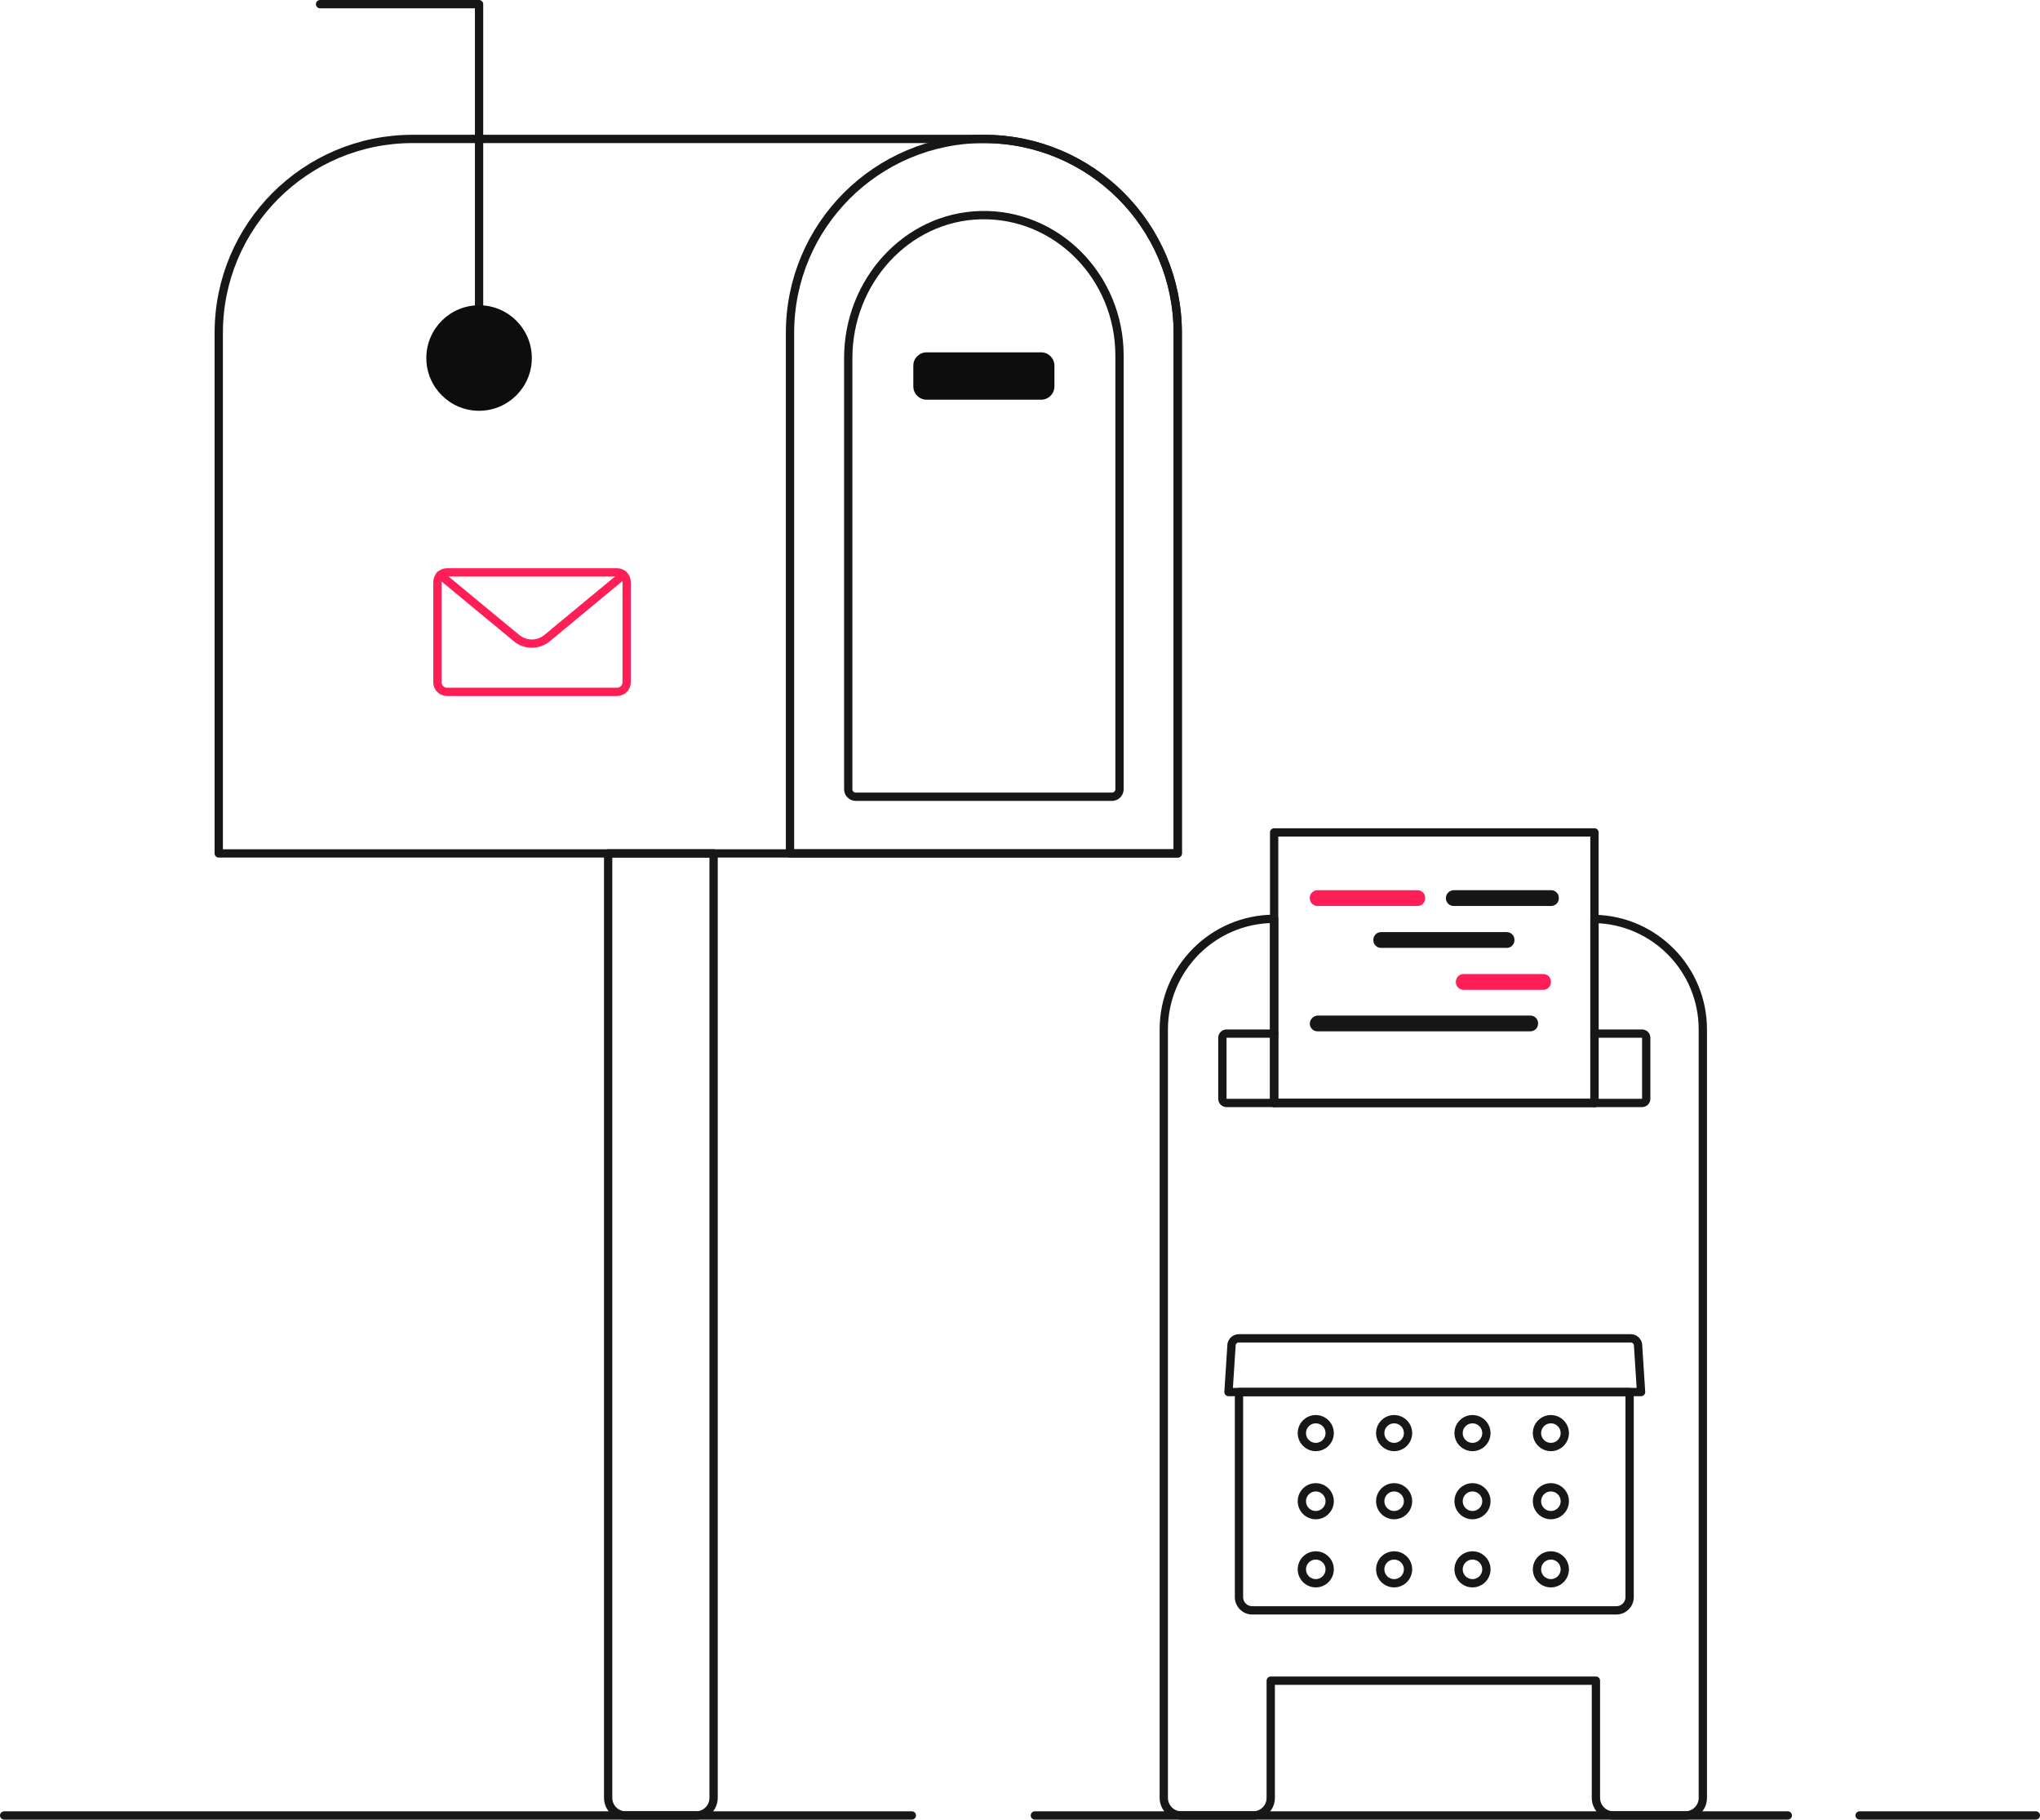
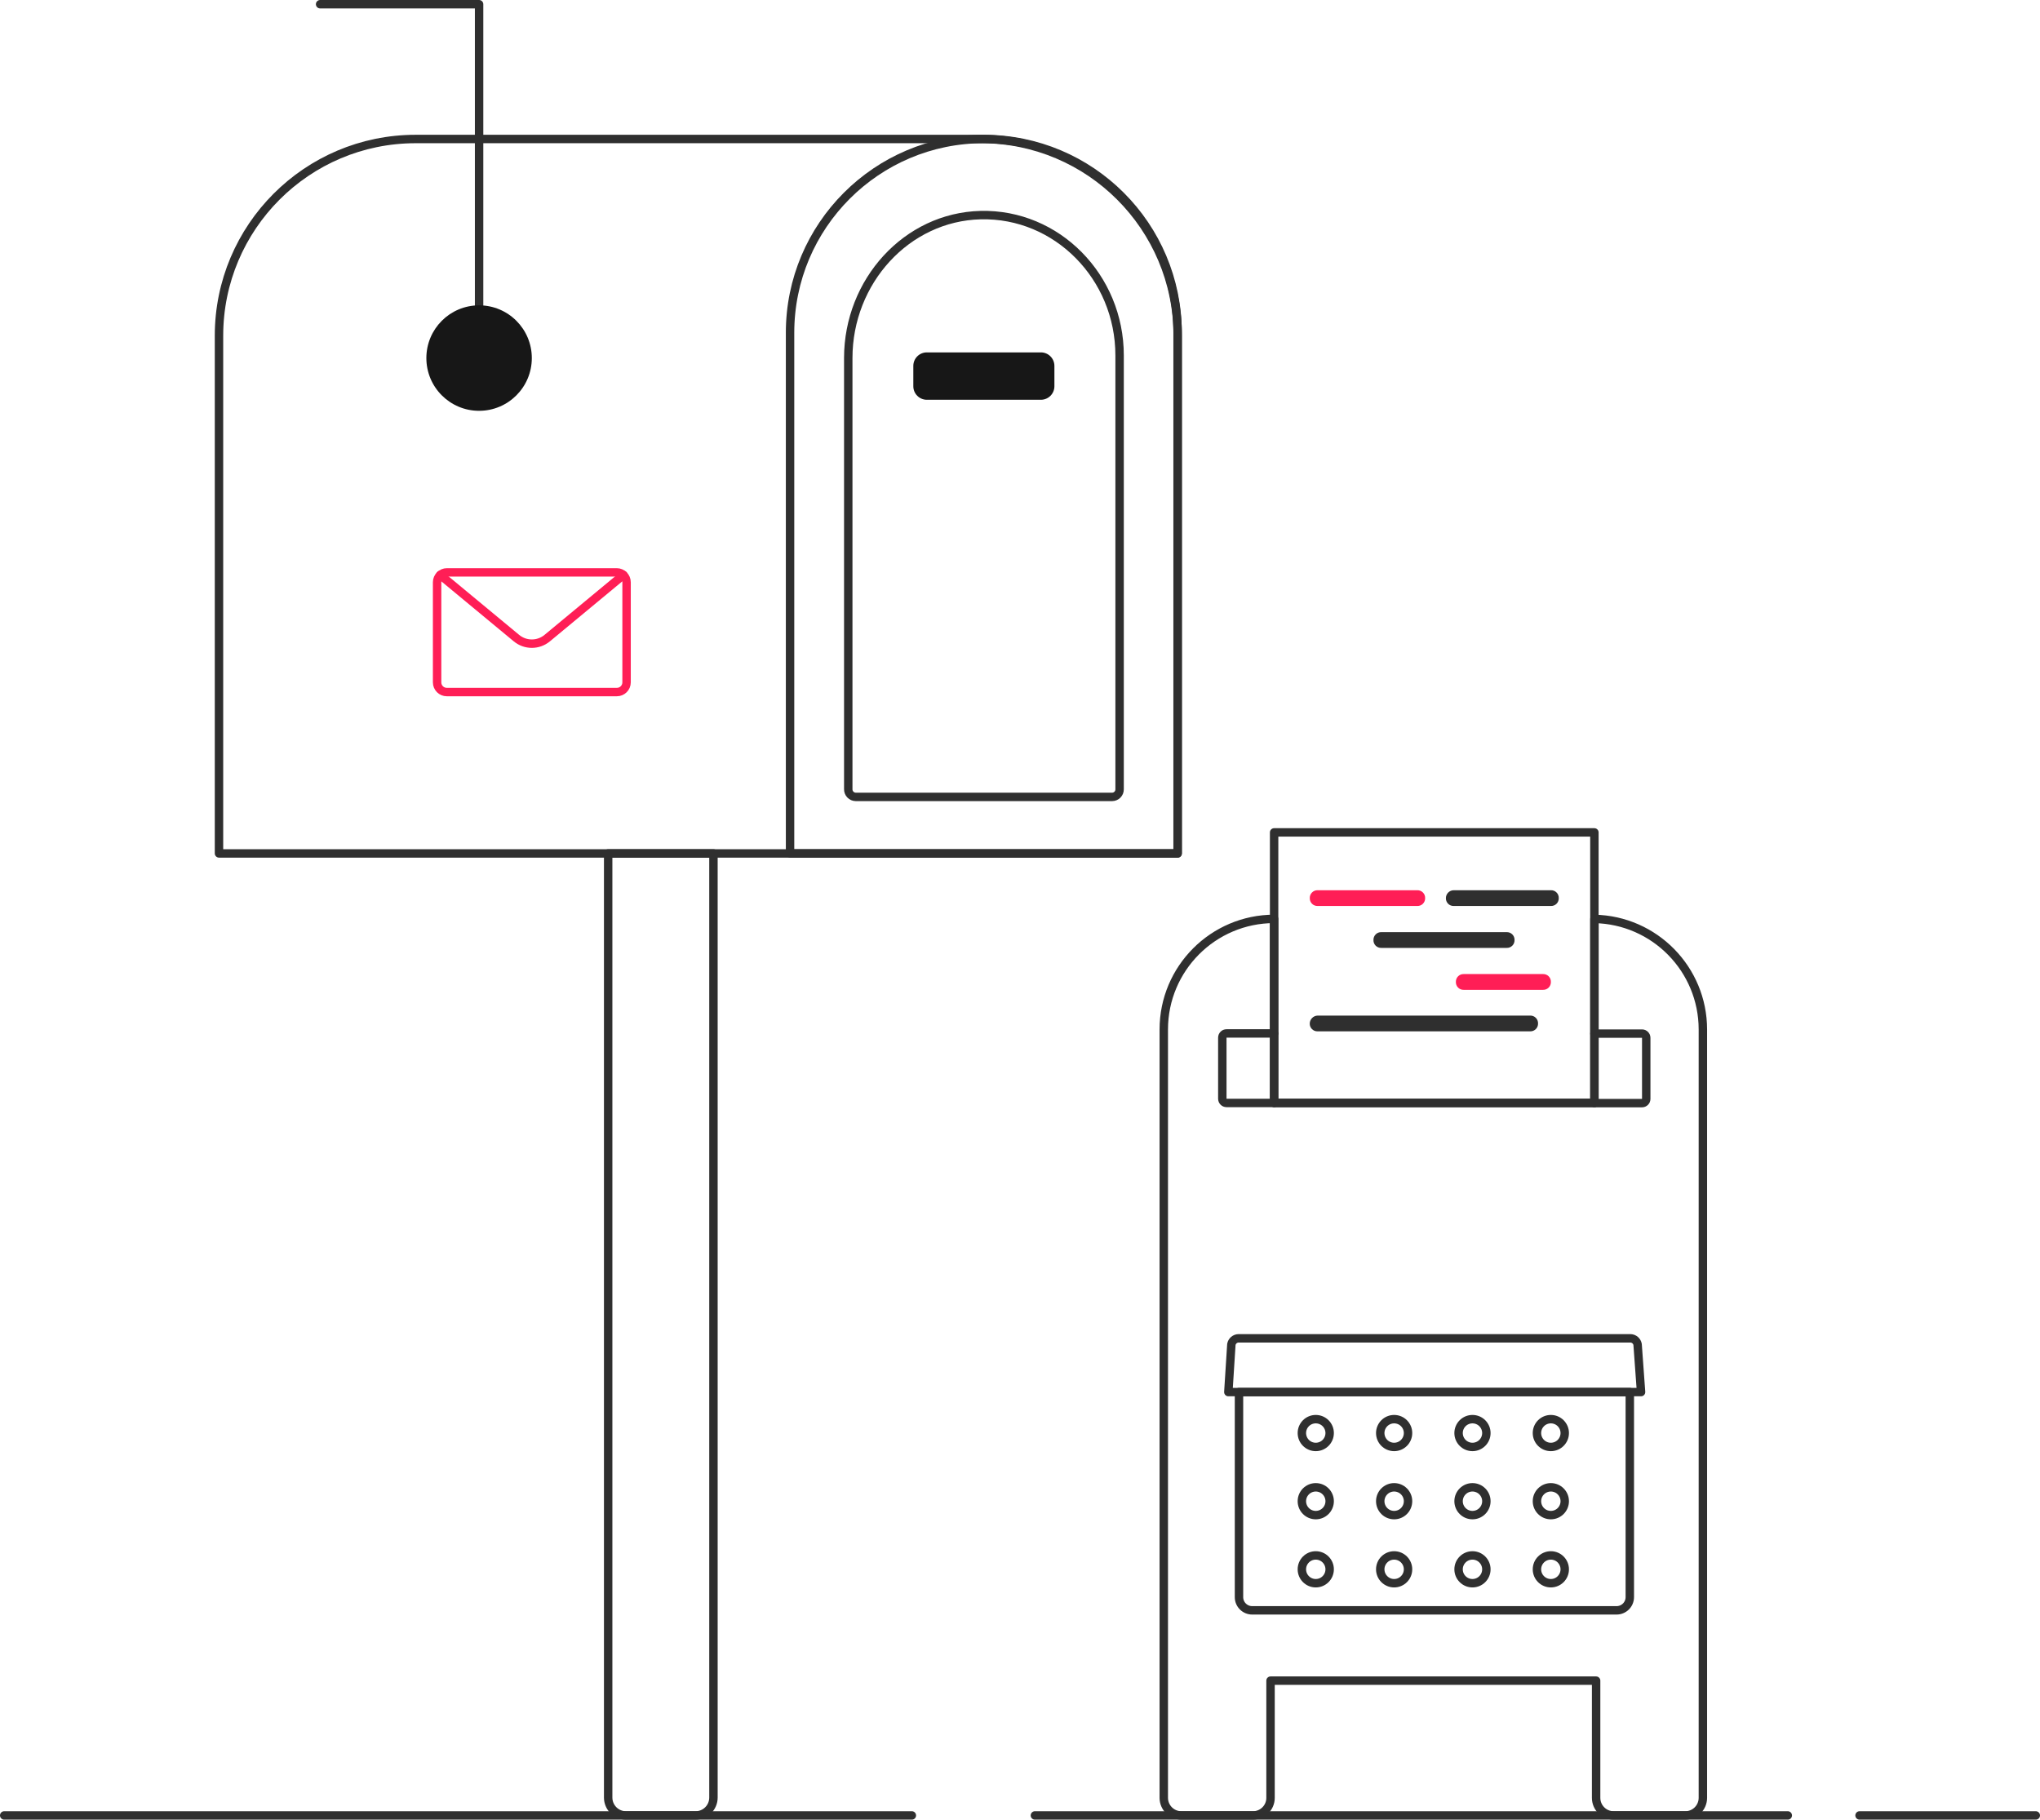
- <svg xmlns="http://www.w3.org/2000/svg" viewBox="0 0 491.53 438.35" height="300">
+ <svg xmlns="http://www.w3.org/2000/svg" viewBox="0 0 484.4 432">
  <defs>
-     <style>.cls-1,.cls-3,.cls-4{fill:none;stroke-linecap:round;stroke-width:2px;}.cls-1,.cls-4{stroke:#171717;}.cls-1,.cls-3{stroke-linejoin:round;}.cls-2{fill:#0d0d0d;}.cls-3{stroke:#ff1e56;}.cls-4{stroke-miterlimit:10;}.cls-5{fill:#ff1e56;}.cls-6{fill:#171717;}</style>
+     <style>.cls-1,.cls-3,.cls-4{fill:none;stroke-linecap:round;stroke-width:2px;}.cls-1,.cls-4{stroke:#2f2f2f;}.cls-1,.cls-3{stroke-linejoin:round;}.cls-2{fill:#171717;}.cls-3{stroke:#ff1e56;}.cls-4{stroke-miterlimit:10;}.cls-5{fill:#ff1e56;}.cls-6{fill:#2f2f2f;}</style>
  </defs>
  <g id="Layer_2" data-name="Layer 2">
    <g id="Layer_3" data-name="Layer 3">
-       <rect class="cls-1" x="307" y="200.53" width="77.18" height="65.18" />
-       <path class="cls-1" d="M307,265.71H295.53a1,1,0,0,1-1-1V250a1,1,0,0,1,1-1H307" />
-       <path class="cls-1" d="M384.18,249h11.47a1,1,0,0,1,1,1v14.71a1,1,0,0,1-1,1H384.18" />
-       <path class="cls-1" d="M384.18,221.37v44.34H307V221.35A26.65,26.65,0,0,0,280.41,248V433.12a4.23,4.23,0,0,0,4.24,4.23h17.29a4.23,4.23,0,0,0,4.24-4.23V404.88h78.35v28.24a4.23,4.23,0,0,0,4.23,4.23h17.3a4.23,4.23,0,0,0,4.23-4.23V248A26.63,26.63,0,0,0,384.18,221.37Zm5.29,166.57H301.71a3.18,3.18,0,0,1-3.18-3.18V335.35h94.12v49.41A3.18,3.18,0,0,1,389.47,387.94Z" />
-       <path class="cls-1" d="M395.41,335.35H296l.74-11.47a1.78,1.78,0,0,1,1.75-1.47h94.43a1.78,1.78,0,0,1,1.75,1.47Z" />
-       <circle class="cls-1" cx="373.68" cy="345.24" r="3.35" />
-       <circle class="cls-1" cx="354.79" cy="345.24" r="3.35" />
-       <circle class="cls-1" cx="335.91" cy="345.24" r="3.35" />
-       <circle class="cls-1" cx="317.03" cy="345.24" r="3.35" />
-       <circle class="cls-1" cx="373.68" cy="361.65" r="3.35" />
-       <circle class="cls-1" cx="354.79" cy="361.65" r="3.35" />
-       <circle class="cls-1" cx="335.91" cy="361.65" r="3.35" />
-       <circle class="cls-1" cx="317.03" cy="361.65" r="3.35" />
-       <circle class="cls-1" cx="373.68" cy="378.06" r="3.35" />
-       <circle class="cls-1" cx="354.79" cy="378.06" r="3.35" />
-       <circle class="cls-1" cx="335.91" cy="378.06" r="3.35" />
-       <circle class="cls-1" cx="317.03" cy="378.06" r="3.35" />
-       <path class="cls-1" d="M146.53,205.59h25.41a0,0,0,0,1,0,0V433.11a4.24,4.24,0,0,1-4.24,4.24H150.77a4.24,4.24,0,0,1-4.24-4.24V205.59A0,0,0,0,1,146.53,205.59Z" />
-       <path class="cls-1" d="M99.41,33.47H237.06a46.71,46.71,0,0,1,46.71,46.71V205.59a0,0,0,0,1,0,0H52.71a0,0,0,0,1,0,0V80.18A46.71,46.71,0,0,1,99.41,33.47Z" />
-       <path class="cls-1" d="M237.06,33.47h0a46.71,46.71,0,0,1,46.71,46.71V205.59a0,0,0,0,1,0,0H190.35a0,0,0,0,1,0,0V80.18A46.71,46.71,0,0,1,237.06,33.47Z" />
-       <path class="cls-1" d="M204.38,190.1V86.27c0-18.47,14.05-34,31.89-34.44,18.38-.45,33.47,14.89,33.47,33.8V190.1a1.81,1.81,0,0,1-1.79,1.84H206.16A1.81,1.81,0,0,1,204.38,190.1Z" />
-       <polyline class="cls-1" points="77.12 1 115.43 1 115.43 86.25" />
-       <rect class="cls-2" x="220.06" y="84.88" width="34" height="11.41" rx="3.21" />
-       <path class="cls-3" d="M107.65,137.88h41a2.34,2.34,0,0,1,2.34,2.34v24.15a2.3,2.3,0,0,1-2.3,2.3h-41a2.3,2.3,0,0,1-2.3-2.3V140.22A2.34,2.34,0,0,1,107.65,137.88Z" />
-       <path class="cls-3" d="M106.06,138.51l18.38,15.2a5.78,5.78,0,0,0,7.39,0L150.2,138.5" />
-       <circle class="cls-2" cx="115.43" cy="86.25" r="12.71" />
-       <line class="cls-4" x1="249.35" y1="437.35" x2="430.76" y2="437.35" />
-       <line class="cls-4" x1="1" y1="437.35" x2="219.71" y2="437.35" />
-       <line class="cls-4" x1="448.06" y1="437.35" x2="490.53" y2="437.35" />
-       <path class="cls-5" d="M341.49,214.45h-24a1.84,1.84,0,0,0-1.9,1.9h0a1.84,1.84,0,0,0,1.9,1.9h24a1.84,1.84,0,0,0,1.9-1.9h0A1.84,1.84,0,0,0,341.49,214.45Z" />
-       <path class="cls-6" d="M350.29,214.45h23.4a1.84,1.84,0,0,1,1.9,1.9h0a1.84,1.84,0,0,1-1.9,1.9h-23.4a1.84,1.84,0,0,1-1.9-1.9h0A1.9,1.9,0,0,1,350.29,214.45Z" />
-       <path class="cls-6" d="M332.79,224.55H363a1.84,1.84,0,0,1,1.9,1.9h0a1.84,1.84,0,0,1-1.9,1.9h-30.2a1.84,1.84,0,0,1-1.9-1.9h0A1.84,1.84,0,0,1,332.79,224.55Z" />
-       <path class="cls-5" d="M371.79,234.65h-19.1a1.84,1.84,0,0,0-1.9,1.9h0a1.84,1.84,0,0,0,1.9,1.9h19.1a1.84,1.84,0,0,0,1.9-1.9h0A1.84,1.84,0,0,0,371.79,234.65Z" />
-       <path class="cls-6" d="M317.49,244.65h51.2a1.84,1.84,0,0,1,1.9,1.9h0a1.84,1.84,0,0,1-1.9,1.9h-51.2a1.84,1.84,0,0,1-1.9-1.9h0A2,2,0,0,1,317.49,244.65Z" />
+       <rect class="cls-1" x="302.54" y="197.62" width="76.05" height="64.23" />
+       <path class="cls-1" d="M302.54,261.85h-11.3a1,1,0,0,1-1-1v-14.5a1,1,0,0,1,1-1h11.3" />
+       <path class="cls-1" d="M378.6,245.39h11.3a1,1,0,0,1,1,1v14.5a1,1,0,0,1-1,1H378.6" />
+       <path class="cls-1" d="M378.6,218.16v43.69H302.54v-43.7a26.26,26.26,0,0,0-26.2,26.25V426.83a4.18,4.18,0,0,0,4.18,4.17h17a4.17,4.17,0,0,0,4.17-4.17V399H379v27.83a4.17,4.17,0,0,0,4.17,4.17h17a4.18,4.18,0,0,0,4.18-4.17V244.4A26.26,26.26,0,0,0,378.6,218.16Zm5.21,164.15H297.33a3.13,3.13,0,0,1-3.13-3.13V330.49H387v48.69A3.14,3.14,0,0,1,383.81,382.31Z" />
+       <path class="cls-1" d="M389.67,330.49h-98l.72-11.31a1.76,1.76,0,0,1,1.73-1.45h93a1.76,1.76,0,0,1,1.73,1.45Z" />
+       <circle class="cls-1" cx="368.25" cy="340.22" r="3.3" />
+       <circle class="cls-1" cx="349.64" cy="340.22" r="3.3" />
+       <circle class="cls-1" cx="331.04" cy="340.22" r="3.3" />
+       <circle class="cls-1" cx="312.43" cy="340.22" r="3.3" />
+       <circle class="cls-1" cx="368.25" cy="356.4" r="3.3" />
+       <circle class="cls-1" cx="349.64" cy="356.4" r="3.3" />
+       <circle class="cls-1" cx="331.04" cy="356.4" r="3.3" />
+       <circle class="cls-1" cx="312.43" cy="356.4" r="3.3" />
+       <circle class="cls-1" cx="368.25" cy="372.57" r="3.3" />
+       <circle class="cls-1" cx="349.64" cy="372.57" r="3.3" />
+       <circle class="cls-1" cx="331.04" cy="372.57" r="3.3" />
+       <circle class="cls-1" cx="312.43" cy="372.57" r="3.3" />
+       <path class="cls-1" d="M144.41,202.61h25a0,0,0,0,1,0,0V426.76a4.24,4.24,0,0,1-4.24,4.24H148.65a4.24,4.24,0,0,1-4.24-4.24V202.61a0,0,0,0,1,0,0Z" />
+       <path class="cls-1" d="M98.66,33H232.94A46.71,46.71,0,0,1,279.65,79.7V202.61a0,0,0,0,1,0,0H52a0,0,0,0,1,0,0V79.7A46.71,46.71,0,0,1,98.66,33Z" />
+       <path class="cls-1" d="M233.62,33h0a46,46,0,0,1,46,46V202.61a0,0,0,0,1,0,0H187.6a0,0,0,0,1,0,0V79a46,46,0,0,1,46-46Z" />
+       <path class="cls-1" d="M201.42,187.35V85c0-18.19,13.85-33.5,31.43-33.93,18.11-.44,33,14.67,33,33.31v103a1.78,1.78,0,0,1-1.75,1.81H203.18A1.79,1.79,0,0,1,201.42,187.35Z" />
+       <polyline class="cls-1" points="76.01 1 113.76 1 113.76 85.01" />
+       <rect class="cls-2" x="216.87" y="83.66" width="33.5" height="11.25" rx="3.21" />
+       <path class="cls-3" d="M106.13,135.89h40.31a2.34,2.34,0,0,1,2.34,2.34V162a2.3,2.3,0,0,1-2.3,2.3H106.09a2.3,2.3,0,0,1-2.3-2.3V138.22A2.34,2.34,0,0,1,106.13,135.89Z" />
+       <path class="cls-3" d="M104.53,136.5l18.11,15a5.72,5.72,0,0,0,7.29,0l18.1-15" />
+       <circle class="cls-2" cx="113.76" cy="85.01" r="12.52" />
+       <line class="cls-4" x1="245.74" y1="431" x2="424.51" y2="431" />
+       <line class="cls-4" x1="1" y1="431" x2="216.52" y2="431" />
+       <line class="cls-4" x1="441.55" y1="431" x2="483.4" y2="431" />
+       <path class="cls-5" d="M336.53,211.35H312.88a1.81,1.81,0,0,0-1.87,1.87h0a1.81,1.81,0,0,0,1.87,1.87h23.65a1.81,1.81,0,0,0,1.87-1.87h0A1.81,1.81,0,0,0,336.53,211.35Z" />
+       <path class="cls-6" d="M345.2,211.35h23.06a1.81,1.81,0,0,1,1.87,1.87h0a1.81,1.81,0,0,1-1.87,1.87H345.2a1.81,1.81,0,0,1-1.87-1.87h0A1.87,1.87,0,0,1,345.2,211.35Z" />
+       <path class="cls-6" d="M328,221.3h29.76a1.81,1.81,0,0,1,1.87,1.87h0a1.81,1.81,0,0,1-1.87,1.87H328a1.8,1.8,0,0,1-1.87-1.87h0A1.81,1.81,0,0,1,328,221.3Z" />
+       <path class="cls-5" d="M366.39,231.25H347.57a1.81,1.81,0,0,0-1.87,1.87h0a1.81,1.81,0,0,0,1.87,1.88h18.82a1.82,1.82,0,0,0,1.87-1.88h0A1.81,1.81,0,0,0,366.39,231.25Z" />
+       <path class="cls-6" d="M312.88,241.11h50.46a1.81,1.81,0,0,1,1.87,1.87h0a1.81,1.81,0,0,1-1.87,1.87H312.88A1.81,1.81,0,0,1,311,243h0A1.93,1.93,0,0,1,312.88,241.11Z" />
    </g>
  </g>
</svg>
